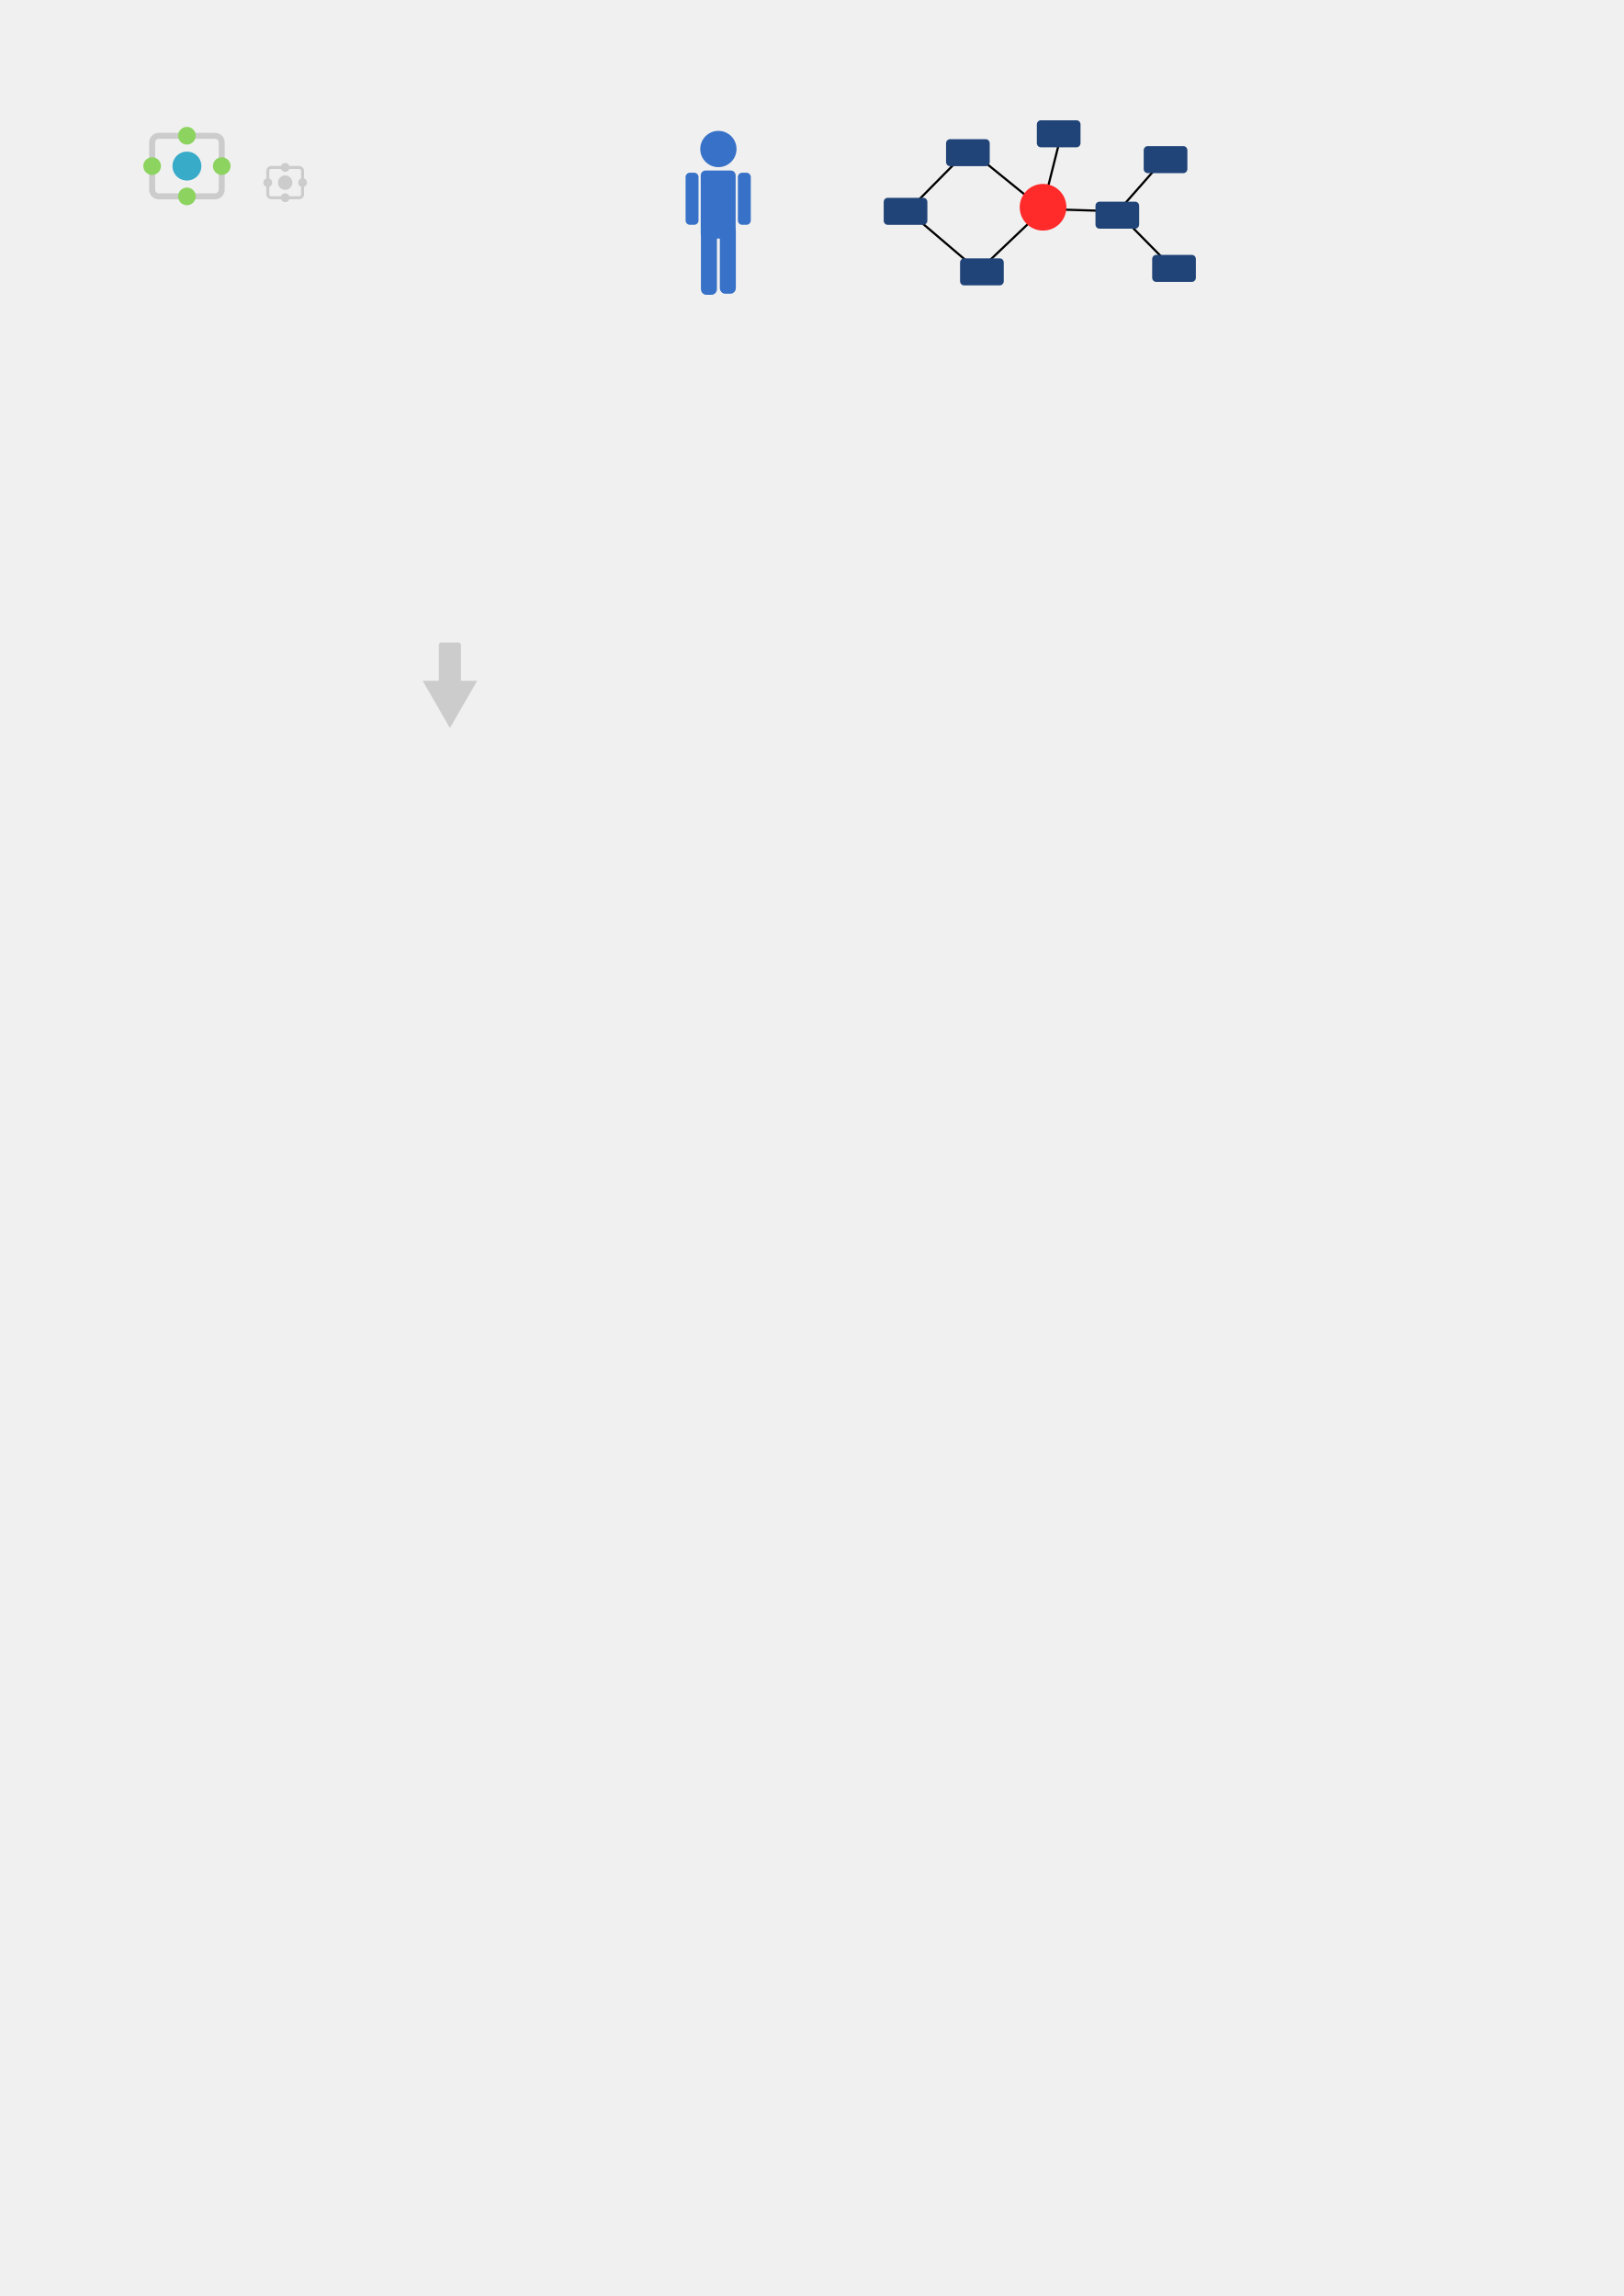
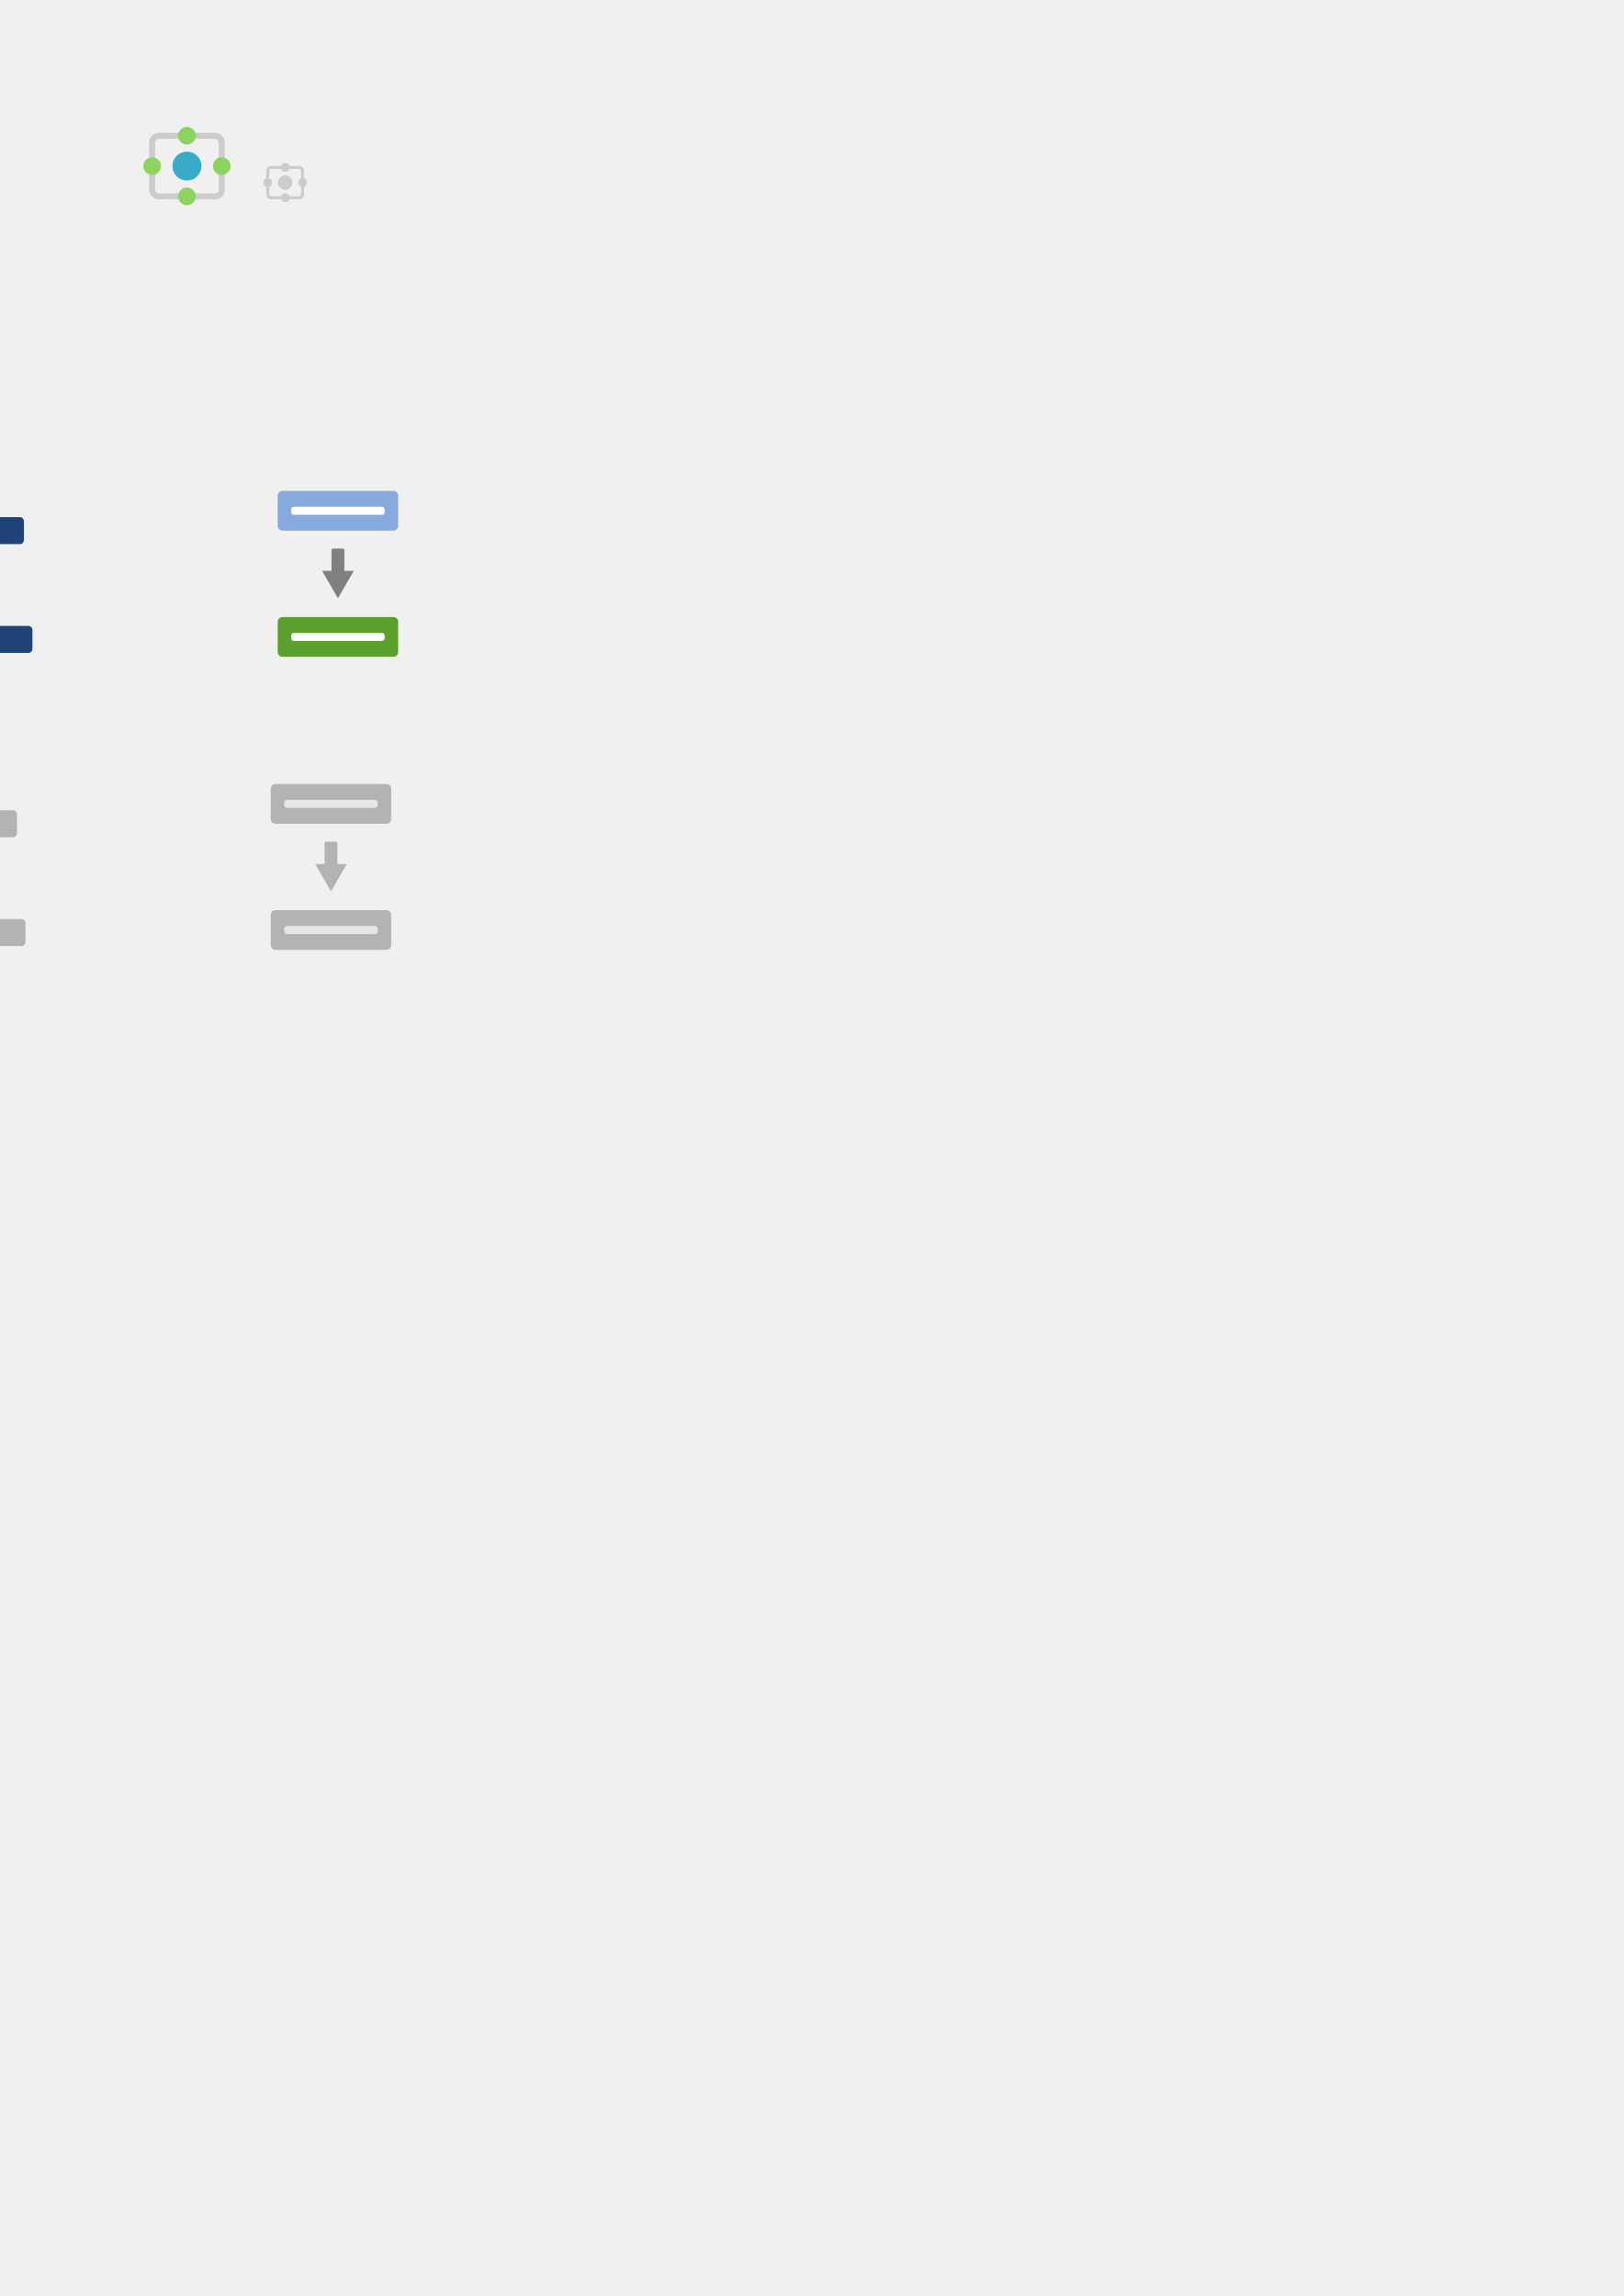
<svg xmlns="http://www.w3.org/2000/svg" width="744.094" height="1052.362" id="svg2" version="1.1">
  <defs id="defs4">
    <marker orient="auto" refY="0.0" refX="0.0" id="Arrow1Mend" style="overflow:visible;">
      <path id="path4098" d="M 0.0,0.0 L 5.0,-5.0 L -12.5,0.0 L 5.0,5.0 L 0.0,0.0 z " style="fill-rule:evenodd;stroke:#000000;stroke-width:1.0pt;" transform="scale(0.4) rotate(180) translate(10,0)" />
    </marker>
    <marker orient="auto" refY="0.0" refX="0.0" id="Arrow1Lstart" style="overflow:visible">
      <path id="path4089" d="M 0.0,0.0 L 5.0,-5.0 L -12.5,0.0 L 5.0,5.0 L 0.0,0.0 z " style="fill-rule:evenodd;stroke:#000000;stroke-width:1.0pt" transform="scale(0.8) translate(12.5,0)" />
    </marker>
  </defs>
  <g id="layer1">
    <rect style="fill:none;stroke:#cccccc;stroke-width:2.762;stroke-linejoin:miter;stroke-miterlimit:4;stroke-opacity:1;stroke-dasharray:none;stroke-dashoffset:0" id="rect3044" width="31.872" height="27.76" x="69.727" y="62.243" rx="3.084" ry="3.084" />
    <path transform="matrix(0.03905937,0.03905937,-0.03905937,0.03905937,90.38681,43.27691)" style="fill:#37abc8;fill-opacity:1;stroke:none" id="path2985-1-3-8-7-7-8" d="m 480,480.934 a 120,120 0 1 1 -240,0 120,120 0 1 1 240,0 z" />
    <path transform="matrix(0.02386894,0.02386894,-0.02386894,0.02386894,72.6044,56.05105)" style="fill:#8dd35f;fill-opacity:1;stroke:none" id="path2985-1-3-8-0-3-8-8-4-8" d="m 480,480.934 a 120,120 0 1 1 -240,0 120,120 0 1 1 240,0 z" />
    <path transform="matrix(0.02386894,0.02386894,-0.02386894,0.02386894,104.503,56.05105)" style="fill:#8dd35f;fill-opacity:1;stroke:none" id="path2985-1-3-8-0-3-8-8-4-8-2" d="m 480,480.934 a 120,120 0 1 1 -240,0 120,120 0 1 1 240,0 z" />
    <path transform="matrix(0.02386894,0.02386894,-0.02386894,0.02386894,88.54977,69.93865)" style="fill:#8dd35f;fill-opacity:1;stroke:none" id="path2985-1-3-8-0-3-8-8-4-8-4" d="m 480,480.934 a 120,120 0 1 1 -240,0 120,120 0 1 1 240,0 z" />
    <path transform="matrix(0.02386894,0.02386894,-0.02386894,0.02386894,88.54977,42.13439)" style="fill:#8dd35f;fill-opacity:1;stroke:none" id="path2985-1-3-8-0-3-8-8-4-8-4-5" d="m 480,480.934 a 120,120 0 1 1 -240,0 120,120 0 1 1 240,0 z" />
    <rect style="fill:none;stroke:#cccccc;stroke-width:1.381;stroke-linejoin:miter;stroke-miterlimit:4;stroke-opacity:1;stroke-dasharray:none;stroke-dashoffset:0" id="rect3044-7" width="15.936" height="13.88" x="122.717" y="76.752" rx="1.542" ry="1.542" />
    <path transform="matrix(0.01952969,0.01952969,-0.01952969,0.01952969,133.0464,67.26896)" style="fill:#cccccc;fill-opacity:1;stroke:none" id="path2985-1-3-8-7-7-8-6" d="m 480,480.934 a 120,120 0 1 1 -240,0 120,120 0 1 1 240,0 z" />
    <path transform="matrix(0.01193447,0.01193447,-0.01193447,0.01193447,124.1552,73.65603)" style="fill:#cccccc;fill-opacity:1;stroke:none" id="path2985-1-3-8-0-3-8-8-4-8-1" d="m 480,480.934 a 120,120 0 1 1 -240,0 120,120 0 1 1 240,0 z" />
    <path transform="matrix(0.01193447,0.01193447,-0.01193447,0.01193447,140.1045,73.65603)" style="fill:#cccccc;fill-opacity:1;stroke:none" id="path2985-1-3-8-0-3-8-8-4-8-2-8" d="m 480,480.934 a 120,120 0 1 1 -240,0 120,120 0 1 1 240,0 z" />
    <path transform="matrix(0.01193447,0.01193447,-0.01193447,0.01193447,132.1279,80.59983)" style="fill:#cccccc;fill-opacity:1;stroke:none" id="path2985-1-3-8-0-3-8-8-4-8-4-9" d="m 480,480.934 a 120,120 0 1 1 -240,0 120,120 0 1 1 240,0 z" />
    <path transform="matrix(0.01193447,0.01193447,-0.01193447,0.01193447,132.1279,66.6977)" style="fill:#cccccc;fill-opacity:1;stroke:none" id="path2985-1-3-8-0-3-8-8-4-8-4-5-2" d="m 480,480.934 a 120,120 0 1 1 -240,0 120,120 0 1 1 240,0 z" />
    <flowRoot xml:space="preserve" id="flowRoot2999" style="font-size:40px;font-style:normal;font-weight:normal;line-height:125%;letter-spacing:0px;word-spacing:0px;fill:#000000;fill-opacity:1;stroke:none;font-family:Sans" transform="matrix(0.6564736,0,0,0.6564736,27.77029,-443.5271)">
      <flowRegion id="flowRegion3001">
        <rect id="rect3003" width="177.484" height="79.903" x="72.832" y="846.594" />
      </flowRegion>
      <flowPara id="flowPara3007">Logo</flowPara>
    </flowRoot>
-     <g id="g3100" transform="translate(26,2.125)" style="fill:#3771c8">
+     <g id="g3100" transform="translate(-504.2906,167.588)" style="fill:#3771c8">
      <path transform="translate(-3.533783,-1)" d="m 315.062,67.175 c 0,4.591 -3.722,8.312 -8.312,8.312 -4.591,0 -8.312,-3.722 -8.312,-8.312 0,-4.591 3.722,-8.312 8.312,-8.312 4.591,0 8.312,3.722 8.312,8.312 z" id="path3024" style="fill:#3771c8;fill-opacity:1;stroke:none" />
      <rect ry="2.245" rx="2.245" y="76.024" x="295.129" height="31.201" width="15.998" id="rect3026" style="fill:#3771c8;fill-opacity:1;stroke:none" />
      <rect ry="1.993" rx="1.993" y="77.041" x="312.143" height="23.865" width="5.922" id="rect3026-1" style="fill:#3771c8;fill-opacity:1;stroke:none" />
      <rect ry="1.993" rx="1.993" y="77.041" x="288.19" height="23.865" width="5.922" id="rect3026-1-7" style="fill:#3771c8;fill-opacity:1;stroke:none" />
      <rect ry="2.62" rx="2.469" y="101.127" x="303.879" height="31.378" width="7.336" id="rect3026-1-7-4" style="fill:#3771c8;fill-opacity:1;stroke:none" />
      <rect ry="2.62" rx="2.469" y="101.613" x="295.217" height="31.378" width="7.336" id="rect3026-1-7-4-0" style="fill:#3771c8;fill-opacity:1;stroke:none" />
    </g>
-     <g id="g3178" transform="translate(19,18)">
+     <g id="g3178" transform="translate(-514.1585,188.0506)">
      <path id="path3167" d="m 493.03,79.206 26.163,26.517" style="fill:none;stroke:#000000;stroke-width:1px;stroke-linecap:butt;stroke-linejoin:miter;stroke-opacity:1" />
      <path id="path3165" d="m 467.044,44.735 -8.485,33.764 -29.168,27.754 -32.35,-27.577 27.931,-28.284 33.764,27.4 34.648,1.061 20.86,-23.688" style="fill:none;stroke:#000000;stroke-width:1px;stroke-linecap:butt;stroke-linejoin:miter;stroke-opacity:1" />
      <path transform="translate(-4.596194,-2.828427)" d="m 474.292,79.825 c 0,5.907 -4.788,10.695 -10.695,10.695 -5.907,0 -10.695,-4.788 -10.695,-10.695 0,-5.907 4.788,-10.695 10.695,-10.695 5.907,0 10.695,4.788 10.695,10.695 z" id="path3108" style="fill:#ff2a2a;fill-opacity:1;stroke:none" />
      <g style="fill:#214478" id="g3169">
        <rect style="fill:#214478;fill-opacity:1;stroke:none" id="rect3110" width="20.022" height="12.374" x="414.541" y="45.796" rx="1.819" ry="1.931" />
        <rect style="fill:#214478;fill-opacity:1;stroke:none" id="rect3110-9" width="20.022" height="12.374" x="385.969" y="72.666" rx="1.819" ry="1.931" />
        <rect style="fill:#214478;fill-opacity:1;stroke:none" id="rect3110-4" width="20.022" height="12.374" x="420.971" y="100.42" rx="1.819" ry="1.931" />
        <rect style="fill:#214478;fill-opacity:1;stroke:none" id="rect3110-8" width="20.022" height="12.374" x="456.149" y="37.134" rx="1.819" ry="1.931" />
        <rect style="fill:#214478;fill-opacity:1;stroke:none" id="rect3110-82" width="20.022" height="12.374" x="505.116" y="48.978" rx="1.819" ry="1.931" />
        <rect style="fill:#214478;fill-opacity:1;stroke:none" id="rect3110-45" width="20.022" height="12.374" x="483.019" y="74.434" rx="1.819" ry="1.931" />
        <rect style="fill:#214478;fill-opacity:1;stroke:none" id="rect3110-5" width="20.022" height="12.374" x="509.005" y="98.829" rx="1.819" ry="1.931" />
      </g>
    </g>
-     <flowRoot xml:space="preserve" id="flowRoot2999-1" style="font-size:40px;font-style:normal;font-weight:normal;line-height:125%;letter-spacing:0px;word-spacing:0px;fill:#000000;fill-opacity:1;stroke:none;font-family:Sans" transform="matrix(0.6564736,0,0,0.6564736,245.9798,-407.1899)">
+     <flowRoot xml:space="preserve" id="flowRoot2999-1" style="font-size:40px;font-style:normal;font-weight:normal;line-height:125%;letter-spacing:0px;word-spacing:0px;fill:#000000;fill-opacity:1;stroke:none;font-family:Sans" transform="matrix(0.6564736,0,0,0.6564736,-287.1787,-241.727)">
      <flowRegion id="flowRegion3001-7">
        <rect id="rect3003-1" width="177.484" height="79.903" x="72.832" y="846.594" />
      </flowRegion>
      <flowPara id="flowPara3007-1">Target</flowPara>
    </flowRoot>
-     <flowRoot xml:space="preserve" id="flowRoot2999-1-5" style="font-size:40px;font-style:normal;font-weight:normal;line-height:125%;letter-spacing:0px;word-spacing:0px;fill:#000000;fill-opacity:1;stroke:none;font-family:Sans" transform="matrix(0.6564736,0,0,0.6564736,391.9882,-406.1293)">
+     <flowRoot xml:space="preserve" id="flowRoot2999-1-5" style="font-size:40px;font-style:normal;font-weight:normal;line-height:125%;letter-spacing:0px;word-spacing:0px;fill:#000000;fill-opacity:1;stroke:none;font-family:Sans" transform="matrix(0.6564736,0,0,0.6564736,-183.6291,-240.6663)">
      <flowRegion id="flowRegion3001-7-2">
        <rect id="rect3003-1-7" width="295.968" height="91.751" x="72.832" y="846.594" />
      </flowRegion>
      <flowPara id="flowPara3007-1-6">Impact model</flowPara>
    </flowRoot>
-     <g id="g3033" style="fill:#cccccc;fill-opacity:1">
+     <g id="g3033" style="fill:#cccccc;fill-opacity:1" transform="translate(-353.5534,-246.0731)">
      <rect ry="1.102" rx="1.102" y="294.494" x="201.123" height="20.259" width="10.13" id="rect3029" style="fill:#cccccc;fill-opacity:1;stroke:none" />
      <path transform="matrix(0.4854598,0,0,0.4854598,101.1466,155.4218)" d="m 216.375,367.209 -12.874,-22.299 -12.874,-22.299 25.749,0 25.749,-10e-6 -12.874,22.299 z" id="path3031" style="fill:#cccccc;fill-opacity:1;stroke:none" />
    </g>
+     <flowRoot xml:space="preserve" id="flowRoot2999-17" style="font-size:40px;font-style:normal;font-weight:normal;line-height:125%;letter-spacing:0px;word-spacing:0px;fill:#000000;fill-opacity:1;stroke:none;font-family:Sans" transform="matrix(0.6564736,0,0,0.6564736,-279.075,-445.7834)">
+       <flowRegion id="flowRegion3001-4">
+         <rect id="rect3003-0" width="372.465" height="119.509" x="72.832" y="846.594" />
+       </flowRegion>
+       <flowPara id="flowPara3007-9">Service util arrow</flowPara>
+     </flowRoot>
+     <flowRoot xml:space="preserve" id="flowRoot2999-1-5-7" style="font-size:40px;font-style:normal;font-weight:normal;line-height:125%;letter-spacing:0px;word-spacing:0px;fill:#000000;fill-opacity:1;stroke:none;font-family:Sans" transform="matrix(0.6564736,0,0,0.6564736,5.122151,-239.9602)">
+       <flowRegion id="flowRegion3001-7-2-6">
+         <rect id="rect3003-1-7-1" width="345.516" height="89.597" x="72.832" y="846.594" />
+       </flowRegion>
+       <flowPara id="flowPara3007-1-6-4">Service utilization</flowPara>
+     </flowRoot>
+     <g id="g3274" transform="translate(21.84599,-1.407734)">
+       <g style="fill:#808080;fill-opacity:1" id="g3033-1" transform="matrix(0.5813258,0,0,0.5813258,13.15402,81.6562)">
+         <rect style="fill:#808080;fill-opacity:1;stroke:none" id="rect3029-8" width="10.13" height="20.259" x="201.123" y="294.494" rx="1.102" ry="1.102" />
+         <path style="fill:#808080;fill-opacity:1;stroke:none" id="path3031-9" d="m 216.375,367.209 -12.874,-22.299 -12.874,-22.299 25.749,0 25.749,-10e-6 -12.874,22.299 z" transform="matrix(0.4854598,0,0,0.4854598,101.1466,155.4218)" />
+       </g>
+       <rect ry="2.191" rx="2.191" y="226.415" x="105.412" height="18.208" width="55.208" id="rect3218" style="fill:#87aade;fill-opacity:1;stroke:none" />
+       <rect ry="2.191" rx="2.191" y="284.221" x="105.412" height="18.208" width="55.208" id="rect3218-2" style="fill:#5aa02c;fill-opacity:1;stroke:none" />
+       <rect ry="1.536" rx="1.195" y="233.663" x="111.555" height="3.712" width="42.922" id="rect3218-7" style="fill:#ffffff;fill-opacity:1;stroke:none" />
+       <rect ry="1.536" rx="1.195" y="291.469" x="111.555" height="3.712" width="42.922" id="rect3218-7-9" style="fill:#ffffff;fill-opacity:1;stroke:none" />
+     </g>
+     <g id="g3100-5" transform="translate(-507.4735,301.9357)" style="fill:#b3b3b3">
+       <path transform="translate(-3.533783,-1)" d="m 315.062,67.175 c 0,4.591 -3.722,8.312 -8.312,8.312 -4.591,0 -8.312,-3.722 -8.312,-8.312 0,-4.591 3.722,-8.312 8.312,-8.312 4.591,0 8.312,3.722 8.312,8.312 z" id="path3024-4" style="fill:#b3b3b3;fill-opacity:1;stroke:none" />
+       <rect ry="2.245" rx="2.245" y="76.024" x="295.129" height="31.201" width="15.998" id="rect3026-3" style="fill:#b3b3b3;fill-opacity:1;stroke:none" />
+       <rect ry="1.993" rx="1.993" y="77.041" x="312.143" height="23.865" width="5.922" id="rect3026-1-1" style="fill:#b3b3b3;fill-opacity:1;stroke:none" />
+       <rect ry="1.993" rx="1.993" y="77.041" x="288.19" height="23.865" width="5.922" id="rect3026-1-7-2" style="fill:#b3b3b3;fill-opacity:1;stroke:none" />
+       <rect ry="2.62" rx="2.469" y="101.127" x="303.879" height="31.378" width="7.336" id="rect3026-1-7-4-3" style="fill:#b3b3b3;fill-opacity:1;stroke:none" />
+       <rect ry="2.62" rx="2.469" y="101.613" x="295.217" height="31.378" width="7.336" id="rect3026-1-7-4-0-3" style="fill:#b3b3b3;fill-opacity:1;stroke:none" />
+     </g>
+     <path style="fill:none;stroke:#b3b3b3;stroke-width:1px;stroke-linecap:butt;stroke-linejoin:miter;stroke-opacity:1" d="M -24.311,401.605 1.852,428.121" id="path3167-1" />
+     <path style="fill:none;stroke:#b3b3b3;stroke-width:1px;stroke-linecap:butt;stroke-linejoin:miter;stroke-opacity:1" d="m -50.297,367.133 -8.485,33.764 -29.168,27.754 -32.35,-27.577 27.931,-28.284 33.764,27.4 34.648,1.061 20.86,-23.688" id="path3165-1" />
+     <g id="g4177" style="fill:#b3b3b3;fill-opacity:1">
+       <path transform="translate(-521.9376,319.57)" d="m 474.292,79.825 a 10.695,10.695 0 1 1 -21.39,0 10.695,10.695 0 1 1 21.39,0 z" id="path3108-3" style="fill:#b3b3b3;fill-opacity:1;stroke:none" />
+       <g transform="translate(-517.3414,322.3984)" style="fill:#b3b3b3;fill-opacity:1" id="g3169-8">
+         <rect style="fill:#b3b3b3;fill-opacity:1;stroke:none" id="rect3110-7" width="20.022" height="12.374" x="414.541" y="45.796" rx="1.819" ry="1.931" />
+         <rect style="fill:#b3b3b3;fill-opacity:1;stroke:none" id="rect3110-9-4" width="20.022" height="12.374" x="385.969" y="72.666" rx="1.819" ry="1.931" />
+         <rect style="fill:#b3b3b3;fill-opacity:1;stroke:none" id="rect3110-4-2" width="20.022" height="12.374" x="420.971" y="100.42" rx="1.819" ry="1.931" />
+         <rect style="fill:#b3b3b3;fill-opacity:1;stroke:none" id="rect3110-8-7" width="20.022" height="12.374" x="456.149" y="37.134" rx="1.819" ry="1.931" />
+         <rect style="fill:#b3b3b3;fill-opacity:1;stroke:none" id="rect3110-82-7" width="20.022" height="12.374" x="505.116" y="48.978" rx="1.819" ry="1.931" />
+         <rect style="fill:#b3b3b3;fill-opacity:1;stroke:none" id="rect3110-45-9" width="20.022" height="12.374" x="483.019" y="74.434" rx="1.819" ry="1.931" />
+         <rect style="fill:#b3b3b3;fill-opacity:1;stroke:none" id="rect3110-5-3" width="20.022" height="12.374" x="509.005" y="98.829" rx="1.819" ry="1.931" />
+       </g>
+     </g>
+     <g id="g4188" style="fill:#b3b3b3;fill-opacity:1">
+       <g style="fill:#b3b3b3;fill-opacity:1" id="g3033-1-9" transform="matrix(0.5813258,0,0,0.5813258,31.81708,214.5962)">
+         <rect style="fill:#b3b3b3;fill-opacity:1;stroke:none" id="rect3029-8-8" width="10.13" height="20.259" x="201.123" y="294.494" rx="1.102" ry="1.102" />
+         <path style="fill:#b3b3b3;fill-opacity:1;stroke:none" id="path3031-9-6" d="m 216.375,367.209 -12.874,-22.299 -12.874,-22.299 25.749,0 25.749,-10e-6 -12.874,22.299 z" transform="matrix(0.4854598,0,0,0.4854598,101.1466,155.4218)" />
+       </g>
+       <rect ry="2.191" rx="2.191" y="359.355" x="124.075" height="18.208" width="55.208" id="rect3218-5" style="fill:#b3b3b3;fill-opacity:1;stroke:none" />
+       <rect ry="2.191" rx="2.191" y="417.161" x="124.075" height="18.208" width="55.208" id="rect3218-2-0" style="fill:#b3b3b3;fill-opacity:1;stroke:none" />
+     </g>
+     <rect style="fill:#e6e6e6;fill-opacity:1;stroke:none" id="rect3218-7-2" width="42.922" height="3.712" x="130.218" y="366.603" rx="1.195" ry="1.536" />
+     <rect style="fill:#e6e6e6;fill-opacity:1;stroke:none" id="rect3218-7-9-8" width="42.922" height="3.712" x="130.218" y="424.409" rx="1.195" ry="1.536" />
  </g>
</svg>
